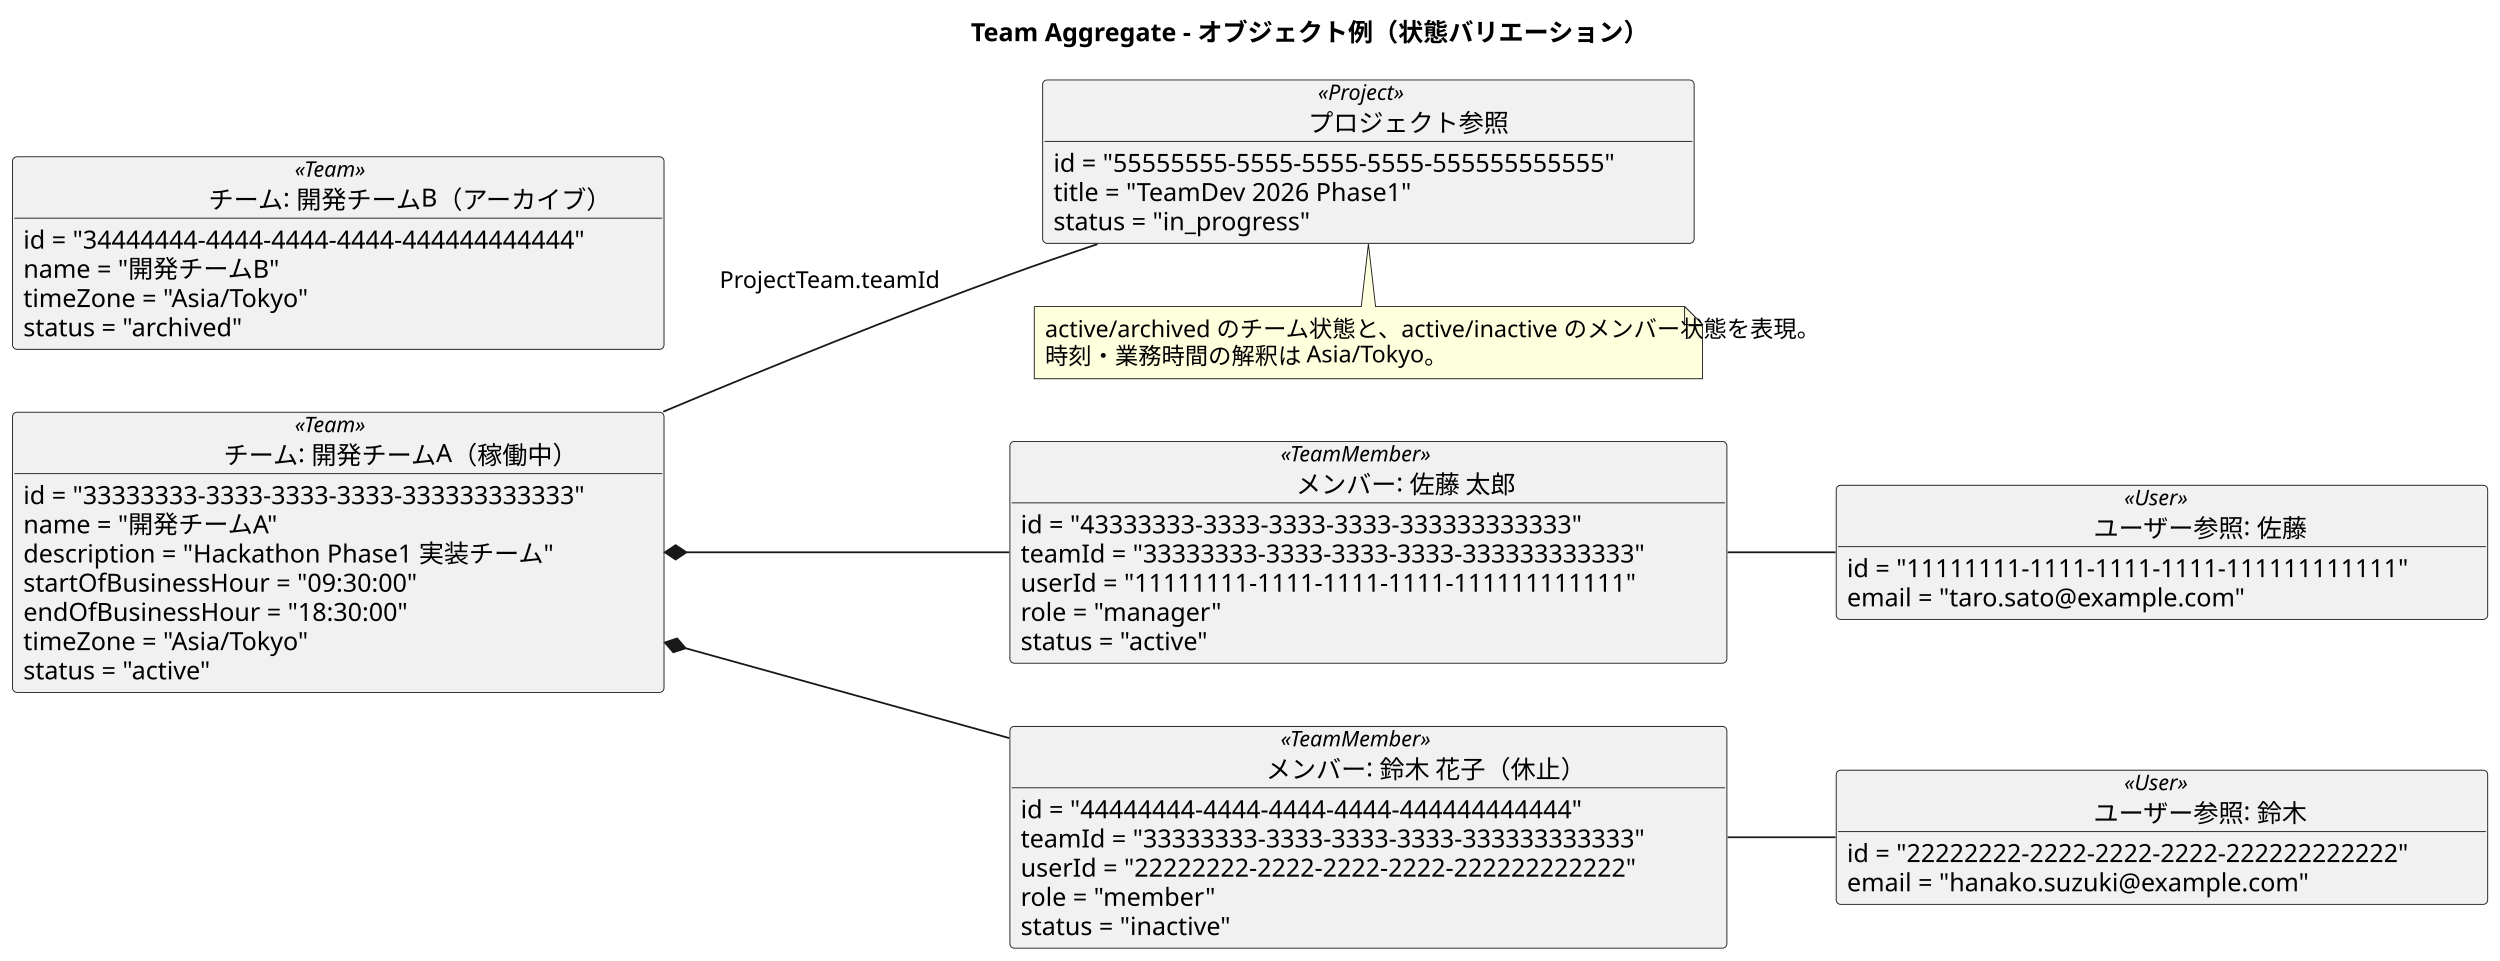
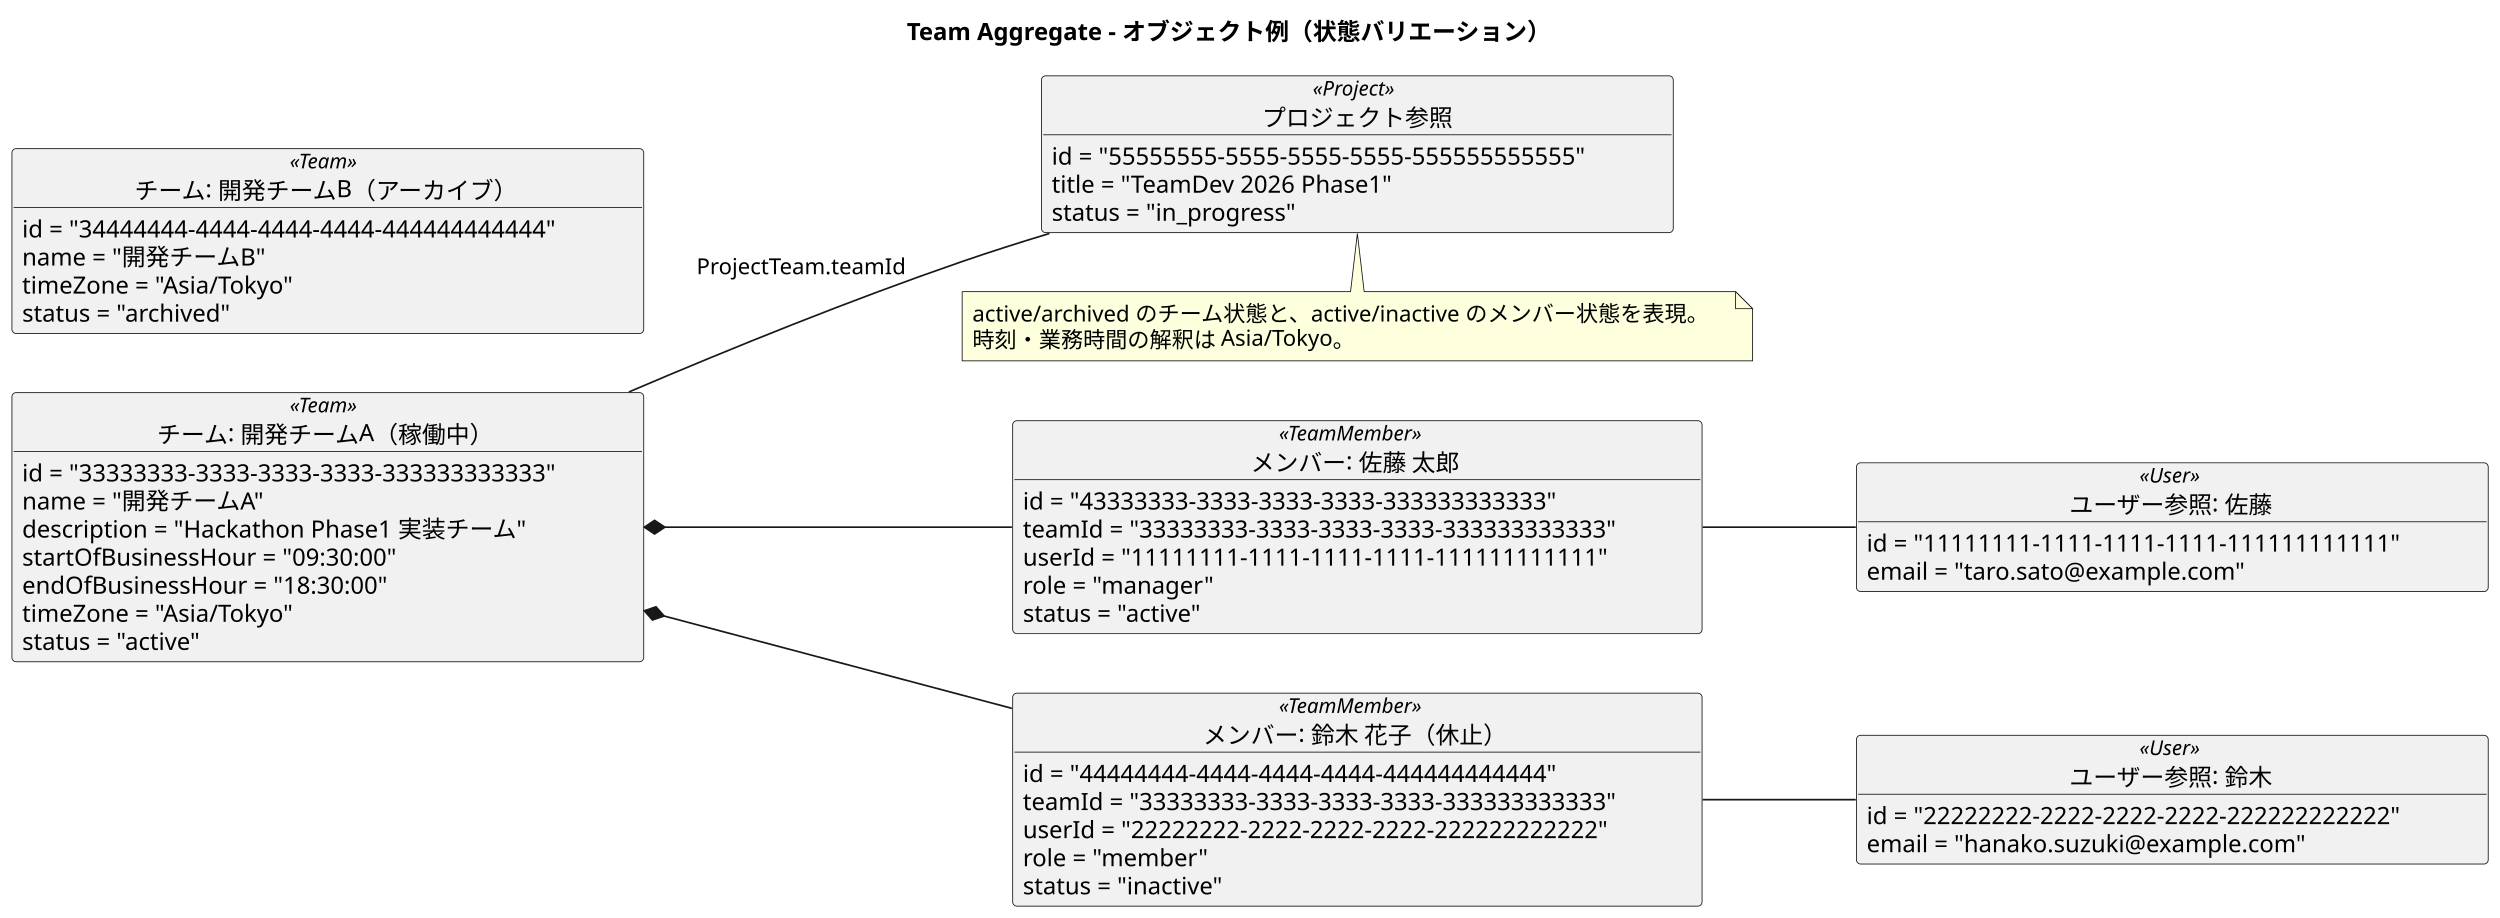
- <svg xmlns="http://www.w3.org/2000/svg" contentStyleType="text/css" data-diagram-type="CLASS" height="536px" preserveAspectRatio="none" style="width:1395px;height:536px;background:#FFFFFF;" version="1.1" viewBox="0 0 1395 536" width="1395px" zoomAndPan="magnify">
+ <svg xmlns="http://www.w3.org/2000/svg" contentStyleType="text/css" data-diagram-type="CLASS" height="539px" preserveAspectRatio="none" style="width:1468px;height:539px;background:#FFFFFF;" version="1.1" viewBox="0 0 1468 539" width="1468px" zoomAndPan="magnify">
  <defs />
  <g>
    <g class="title" data-source-line="1">
-       <text fill="#000000" font-family="sans-serif" font-size="14" font-weight="bold" lengthAdjust="spacing" textLength="297.671" x="541.732" y="22.995">Team Aggregate - オブジェクト例（状態バリエーション）</text>
+       <text fill="#000000" font-family="sans-serif" font-size="14" font-weight="bold" lengthAdjust="spacing" textLength="389.143" x="532.473" y="23.535">Team Aggregate - オブジェクト例（状態バリエーション）</text>
    </g>
    <g class="entity" data-qualified-name="team_active" data-source-line="7" id="ent0002">
-       <rect fill="#F1F1F1" height="156.344" rx="2.5" ry="2.5" style="stroke:#181818;stroke-width:0.5;" width="363.524" x="7" y="230.027" />
-       <text fill="#000000" font-family="sans-serif" font-size="12" font-style="italic" lengthAdjust="spacing" textLength="48.568" x="164.478" y="241.166">«Team»</text>
-       <text fill="#000000" font-family="sans-serif" font-size="14" lengthAdjust="spacing" textLength="127.962" x="124.781" y="258.991">チーム: 開発チームA（稼働中）</text>
-       <line style="stroke:#181818;stroke-width:0.5;" x1="8" x2="369.524" y1="264.293" y2="264.293" />
-       <text fill="#000000" font-family="sans-serif" font-size="14" lengthAdjust="spacing" textLength="351.524" x="13" y="281.288">id = "33333333-3333-3333-3333-333333333333"</text>
-       <text fill="#000000" font-family="sans-serif" font-size="14" lengthAdjust="spacing" textLength="124.797" x="13" y="297.585">name = "開発チームA"</text>
-       <text fill="#000000" font-family="sans-serif" font-size="14" lengthAdjust="spacing" textLength="288.258" x="13" y="313.881">description = "Hackathon Phase1 実装チーム"</text>
-       <text fill="#000000" font-family="sans-serif" font-size="14" lengthAdjust="spacing" textLength="240.399" x="13" y="330.178">startOfBusinessHour = "09:30:00"</text>
-       <text fill="#000000" font-family="sans-serif" font-size="14" lengthAdjust="spacing" textLength="234.165" x="13" y="346.475">endOfBusinessHour = "18:30:00"</text>
-       <text fill="#000000" font-family="sans-serif" font-size="14" lengthAdjust="spacing" textLength="176.914" x="13" y="362.772">timeZone = "Asia/Tokyo"</text>
-       <text fill="#000000" font-family="sans-serif" font-size="14" lengthAdjust="spacing" textLength="119.082" x="13" y="379.069">status = "active"</text>
+       <rect fill="#F1F1F1" height="158.039" rx="2.5" ry="2.5" style="stroke:#181818;stroke-width:0.5;" width="370.989" x="7" y="230.54" />
+       <text fill="#000000" font-family="sans-serif" font-size="12" font-style="italic" lengthAdjust="spacing" textLength="44.678" x="170.156" y="242.141">«Team»</text>
+       <text fill="#000000" font-family="sans-serif" font-size="14" lengthAdjust="spacing" textLength="200.519" x="92.235" y="260.207">チーム: 開発チームA（稼働中）</text>
+       <line style="stroke:#181818;stroke-width:0.5;" x1="8" x2="376.989" y1="265.161" y2="265.161" />
+       <text fill="#000000" font-family="sans-serif" font-size="14" lengthAdjust="spacing" textLength="358.989" x="13" y="282.696">id = "33333333-3333-3333-3333-333333333333"</text>
+       <text fill="#000000" font-family="sans-serif" font-size="14" lengthAdjust="spacing" textLength="147.397" x="13" y="299.184">name = "開発チームA"</text>
+       <text fill="#000000" font-family="sans-serif" font-size="14" lengthAdjust="spacing" textLength="305.648" x="13" y="315.672">description = "Hackathon Phase1 実装チーム"</text>
+       <text fill="#000000" font-family="sans-serif" font-size="14" lengthAdjust="spacing" textLength="231.506" x="13" y="332.161">startOfBusinessHour = "09:30:00"</text>
+       <text fill="#000000" font-family="sans-serif" font-size="14" lengthAdjust="spacing" textLength="225.736" x="13" y="348.649">endOfBusinessHour = "18:30:00"</text>
+       <text fill="#000000" font-family="sans-serif" font-size="14" lengthAdjust="spacing" textLength="171.616" x="13" y="365.137">timeZone = "Asia/Tokyo"</text>
+       <text fill="#000000" font-family="sans-serif" font-size="14" lengthAdjust="spacing" textLength="110.845" x="13" y="381.625">status = "active"</text>
    </g>
    <g class="entity" data-qualified-name="team_archived" data-source-line="17" id="ent0003">
-       <rect fill="#F1F1F1" height="107.453" rx="2.5" ry="2.5" style="stroke:#181818;stroke-width:0.5;" width="363.524" x="7" y="87.477" />
-       <text fill="#000000" font-family="sans-serif" font-size="12" font-style="italic" lengthAdjust="spacing" textLength="48.568" x="164.478" y="98.616">«Team»</text>
-       <text fill="#000000" font-family="sans-serif" font-size="14" lengthAdjust="spacing" textLength="144.792" x="116.366" y="116.441">チーム: 開発チームB（アーカイブ）</text>
-       <line style="stroke:#181818;stroke-width:0.5;" x1="8" x2="369.524" y1="121.743" y2="121.743" />
-       <text fill="#000000" font-family="sans-serif" font-size="14" lengthAdjust="spacing" textLength="351.524" x="13" y="138.738">id = "34444444-4444-4444-4444-444444444444"</text>
-       <text fill="#000000" font-family="sans-serif" font-size="14" lengthAdjust="spacing" textLength="124.824" x="13" y="155.035">name = "開発チームB"</text>
-       <text fill="#000000" font-family="sans-serif" font-size="14" lengthAdjust="spacing" textLength="176.914" x="13" y="171.331">timeZone = "Asia/Tokyo"</text>
-       <text fill="#000000" font-family="sans-serif" font-size="14" lengthAdjust="spacing" textLength="137.108" x="13" y="187.628">status = "archived"</text>
+       <rect fill="#F1F1F1" height="108.574" rx="2.5" ry="2.5" style="stroke:#181818;stroke-width:0.5;" width="370.989" x="7" y="87.269" />
+       <text fill="#000000" font-family="sans-serif" font-size="12" font-style="italic" lengthAdjust="spacing" textLength="44.678" x="170.156" y="98.871">«Team»</text>
+       <text fill="#000000" font-family="sans-serif" font-size="14" lengthAdjust="spacing" textLength="226.912" x="79.039" y="116.938">チーム: 開発チームB（アーカイブ）</text>
+       <line style="stroke:#181818;stroke-width:0.5;" x1="8" x2="376.989" y1="121.891" y2="121.891" />
+       <text fill="#000000" font-family="sans-serif" font-size="14" lengthAdjust="spacing" textLength="358.989" x="13" y="139.426">id = "34444444-4444-4444-4444-444444444444"</text>
+       <text fill="#000000" font-family="sans-serif" font-size="14" lengthAdjust="spacing" textLength="145.79" x="13" y="155.914">name = "開発チームB"</text>
+       <text fill="#000000" font-family="sans-serif" font-size="14" lengthAdjust="spacing" textLength="171.616" x="13" y="172.402">timeZone = "Asia/Tokyo"</text>
+       <text fill="#000000" font-family="sans-serif" font-size="14" lengthAdjust="spacing" textLength="128.837" x="13" y="188.891">status = "archived"</text>
    </g>
    <g class="entity" data-qualified-name="member_taro" data-source-line="24" id="ent0004">
-       <rect fill="#F1F1F1" height="123.75" rx="2.5" ry="2.5" style="stroke:#181818;stroke-width:0.5;" width="400.083" x="563.52" y="246.327" />
-       <text fill="#000000" font-family="sans-serif" font-size="12" font-style="italic" lengthAdjust="spacing" textLength="97.928" x="714.598" y="257.466">«TeamMember»</text>
-       <text fill="#000000" font-family="sans-serif" font-size="14" lengthAdjust="spacing" textLength="80.828" x="723.147" y="275.291">メンバー: 佐藤 太郎</text>
-       <line style="stroke:#181818;stroke-width:0.5;" x1="564.52" x2="962.603" y1="280.593" y2="280.593" />
-       <text fill="#000000" font-family="sans-serif" font-size="14" lengthAdjust="spacing" textLength="351.524" x="569.52" y="297.588">id = "43333333-3333-3333-3333-333333333333"</text>
-       <text fill="#000000" font-family="sans-serif" font-size="14" lengthAdjust="spacing" textLength="388.083" x="569.52" y="313.885">teamId = "33333333-3333-3333-3333-333333333333"</text>
-       <text fill="#000000" font-family="sans-serif" font-size="14" lengthAdjust="spacing" textLength="382.3" x="569.52" y="330.181">userId = "11111111-1111-1111-1111-111111111111"</text>
-       <text fill="#000000" font-family="sans-serif" font-size="14" lengthAdjust="spacing" textLength="123.259" x="569.52" y="346.478">role = "manager"</text>
-       <text fill="#000000" font-family="sans-serif" font-size="14" lengthAdjust="spacing" textLength="119.082" x="569.52" y="362.775">status = "active"</text>
+       <rect fill="#F1F1F1" height="125.062" rx="2.5" ry="2.5" style="stroke:#181818;stroke-width:0.5;" width="404.813" x="594.64" y="247.03" />
+       <text fill="#000000" font-family="sans-serif" font-size="12" font-style="italic" lengthAdjust="spacing" textLength="92.051" x="751.021" y="258.631">«TeamMember»</text>
+       <text fill="#000000" font-family="sans-serif" font-size="14" lengthAdjust="spacing" textLength="125.289" x="734.402" y="276.697">メンバー: 佐藤 太郎</text>
+       <line style="stroke:#181818;stroke-width:0.5;" x1="595.64" x2="998.453" y1="281.651" y2="281.651" />
+       <text fill="#000000" font-family="sans-serif" font-size="14" lengthAdjust="spacing" textLength="358.989" x="600.64" y="299.186">id = "43333333-3333-3333-3333-333333333333"</text>
+       <text fill="#000000" font-family="sans-serif" font-size="14" lengthAdjust="spacing" textLength="392.813" x="600.64" y="315.674">teamId = "33333333-3333-3333-3333-333333333333"</text>
+       <text fill="#000000" font-family="sans-serif" font-size="14" lengthAdjust="spacing" textLength="388.329" x="600.64" y="332.162">userId = "11111111-1111-1111-1111-111111111111"</text>
+       <text fill="#000000" font-family="sans-serif" font-size="14" lengthAdjust="spacing" textLength="116.102" x="600.64" y="348.651">role = "manager"</text>
+       <text fill="#000000" font-family="sans-serif" font-size="14" lengthAdjust="spacing" textLength="110.845" x="600.64" y="365.139">status = "active"</text>
    </g>
    <g class="entity" data-qualified-name="member_hanako" data-source-line="32" id="ent0005">
-       <rect fill="#F1F1F1" height="123.75" rx="2.5" ry="2.5" style="stroke:#181818;stroke-width:0.5;" width="400.083" x="563.52" y="405.327" />
-       <text fill="#000000" font-family="sans-serif" font-size="12" font-style="italic" lengthAdjust="spacing" textLength="97.928" x="714.598" y="416.466">«TeamMember»</text>
-       <text fill="#000000" font-family="sans-serif" font-size="14" lengthAdjust="spacing" textLength="114.434" x="706.345" y="434.291">メンバー: 鈴木 花子（休止）</text>
-       <line style="stroke:#181818;stroke-width:0.5;" x1="564.52" x2="962.603" y1="439.593" y2="439.593" />
-       <text fill="#000000" font-family="sans-serif" font-size="14" lengthAdjust="spacing" textLength="351.524" x="569.52" y="456.588">id = "44444444-4444-4444-4444-444444444444"</text>
-       <text fill="#000000" font-family="sans-serif" font-size="14" lengthAdjust="spacing" textLength="388.083" x="569.52" y="472.885">teamId = "33333333-3333-3333-3333-333333333333"</text>
-       <text fill="#000000" font-family="sans-serif" font-size="14" lengthAdjust="spacing" textLength="382.3" x="569.52" y="489.181">userId = "22222222-2222-2222-2222-222222222222"</text>
-       <text fill="#000000" font-family="sans-serif" font-size="14" lengthAdjust="spacing" textLength="119.478" x="569.52" y="505.478">role = "member"</text>
-       <text fill="#000000" font-family="sans-serif" font-size="14" lengthAdjust="spacing" textLength="131.845" x="569.52" y="521.775">status = "inactive"</text>
+       <rect fill="#F1F1F1" height="125.062" rx="2.5" ry="2.5" style="stroke:#181818;stroke-width:0.5;" width="404.813" x="594.64" y="407.029" />
+       <text fill="#000000" font-family="sans-serif" font-size="12" font-style="italic" lengthAdjust="spacing" textLength="92.051" x="751.021" y="418.631">«TeamMember»</text>
+       <text fill="#000000" font-family="sans-serif" font-size="14" lengthAdjust="spacing" textLength="181.289" x="706.402" y="436.697">メンバー: 鈴木 花子（休止）</text>
+       <line style="stroke:#181818;stroke-width:0.5;" x1="595.64" x2="998.453" y1="441.651" y2="441.651" />
+       <text fill="#000000" font-family="sans-serif" font-size="14" lengthAdjust="spacing" textLength="358.989" x="600.64" y="459.186">id = "44444444-4444-4444-4444-444444444444"</text>
+       <text fill="#000000" font-family="sans-serif" font-size="14" lengthAdjust="spacing" textLength="392.813" x="600.64" y="475.674">teamId = "33333333-3333-3333-3333-333333333333"</text>
+       <text fill="#000000" font-family="sans-serif" font-size="14" lengthAdjust="spacing" textLength="388.329" x="600.64" y="492.162">userId = "22222222-2222-2222-2222-222222222222"</text>
+       <text fill="#000000" font-family="sans-serif" font-size="14" lengthAdjust="spacing" textLength="112.902" x="600.64" y="508.651">role = "member"</text>
+       <text fill="#000000" font-family="sans-serif" font-size="14" lengthAdjust="spacing" textLength="123.58" x="600.64" y="525.139">status = "inactive"</text>
    </g>
    <g class="entity" data-qualified-name="user_taro" data-source-line="40" id="ent0006">
-       <rect fill="#F1F1F1" height="74.859" rx="2.5" ry="2.5" style="stroke:#181818;stroke-width:0.5;" width="363.524" x="1024.61" y="270.777" />
-       <text fill="#000000" font-family="sans-serif" font-size="12" font-style="italic" lengthAdjust="spacing" textLength="42.164" x="1185.29" y="281.916">«User»</text>
-       <text fill="#000000" font-family="sans-serif" font-size="14" lengthAdjust="spacing" textLength="76.378" x="1168.183" y="299.741">ユーザー参照: 佐藤</text>
-       <line style="stroke:#181818;stroke-width:0.5;" x1="1025.61" x2="1387.134" y1="305.043" y2="305.043" />
-       <text fill="#000000" font-family="sans-serif" font-size="14" lengthAdjust="spacing" textLength="351.524" x="1030.61" y="322.038">id = "11111111-1111-1111-1111-111111111111"</text>
-       <text fill="#000000" font-family="sans-serif" font-size="14" lengthAdjust="spacing" textLength="243.742" x="1030.61" y="338.335">email = "taro.sato@example.com"</text>
+       <rect fill="#F1F1F1" height="75.598" rx="2.5" ry="2.5" style="stroke:#181818;stroke-width:0.5;" width="370.989" x="1090.1" y="271.76" />
+       <text fill="#000000" font-family="sans-serif" font-size="12" font-style="italic" lengthAdjust="spacing" textLength="38.602" x="1256.294" y="283.361">«User»</text>
+       <text fill="#000000" font-family="sans-serif" font-size="14" lengthAdjust="spacing" textLength="120.859" x="1215.165" y="301.428">ユーザー参照: 佐藤</text>
+       <line style="stroke:#181818;stroke-width:0.5;" x1="1091.1" x2="1460.089" y1="306.381" y2="306.381" />
+       <text fill="#000000" font-family="sans-serif" font-size="14" lengthAdjust="spacing" textLength="358.989" x="1096.1" y="323.916">id = "11111111-1111-1111-1111-111111111111"</text>
+       <text fill="#000000" font-family="sans-serif" font-size="14" lengthAdjust="spacing" textLength="230.706" x="1096.1" y="340.404">email = "taro.sato@example.com"</text>
    </g>
    <g class="entity" data-qualified-name="user_hanako" data-source-line="45" id="ent0007">
-       <rect fill="#F1F1F1" height="74.859" rx="2.5" ry="2.5" style="stroke:#181818;stroke-width:0.5;" width="363.524" x="1024.61" y="429.777" />
-       <text fill="#000000" font-family="sans-serif" font-size="12" font-style="italic" lengthAdjust="spacing" textLength="42.164" x="1185.29" y="440.916">«User»</text>
-       <text fill="#000000" font-family="sans-serif" font-size="14" lengthAdjust="spacing" textLength="76.378" x="1168.183" y="458.741">ユーザー参照: 鈴木</text>
-       <line style="stroke:#181818;stroke-width:0.5;" x1="1025.61" x2="1387.134" y1="464.043" y2="464.043" />
-       <text fill="#000000" font-family="sans-serif" font-size="14" lengthAdjust="spacing" textLength="351.524" x="1030.61" y="481.038">id = "22222222-2222-2222-2222-222222222222"</text>
-       <text fill="#000000" font-family="sans-serif" font-size="14" lengthAdjust="spacing" textLength="281.388" x="1030.61" y="497.335">email = "hanako.suzuki@example.com"</text>
+       <rect fill="#F1F1F1" height="75.598" rx="2.5" ry="2.5" style="stroke:#181818;stroke-width:0.5;" width="370.989" x="1090.1" y="431.76" />
+       <text fill="#000000" font-family="sans-serif" font-size="12" font-style="italic" lengthAdjust="spacing" textLength="38.602" x="1256.294" y="443.361">«User»</text>
+       <text fill="#000000" font-family="sans-serif" font-size="14" lengthAdjust="spacing" textLength="120.859" x="1215.165" y="461.428">ユーザー参照: 鈴木</text>
+       <line style="stroke:#181818;stroke-width:0.5;" x1="1091.1" x2="1460.089" y1="466.381" y2="466.381" />
+       <text fill="#000000" font-family="sans-serif" font-size="14" lengthAdjust="spacing" textLength="358.989" x="1096.1" y="483.916">id = "22222222-2222-2222-2222-222222222222"</text>
+       <text fill="#000000" font-family="sans-serif" font-size="14" lengthAdjust="spacing" textLength="269.097" x="1096.1" y="500.404">email = "hanako.suzuki@example.com"</text>
    </g>
    <g class="entity" data-qualified-name="project_ref" data-source-line="50" id="ent0008">
-       <rect fill="#F1F1F1" height="91.156" rx="2.5" ry="2.5" style="stroke:#181818;stroke-width:0.5;" width="363.524" x="581.8" y="44.627" />
-       <text fill="#000000" font-family="sans-serif" font-size="12" font-style="italic" lengthAdjust="spacing" textLength="56.344" x="735.39" y="55.766">«Project»</text>
-       <text fill="#000000" font-family="sans-serif" font-size="14" lengthAdjust="spacing" textLength="67.211" x="729.957" y="73.591">プロジェクト参照</text>
-       <line style="stroke:#181818;stroke-width:0.5;" x1="582.8" x2="944.324" y1="78.893" y2="78.893" />
-       <text fill="#000000" font-family="sans-serif" font-size="14" lengthAdjust="spacing" textLength="351.524" x="587.8" y="95.888">id = "55555555-5555-5555-5555-555555555555"</text>
-       <text fill="#000000" font-family="sans-serif" font-size="14" lengthAdjust="spacing" textLength="223.18" x="587.8" y="112.185">title = "TeamDev 2026 Phase1"</text>
-       <text fill="#000000" font-family="sans-serif" font-size="14" lengthAdjust="spacing" textLength="157.343" x="587.8" y="128.481">status = "in_progress"</text>
+       <rect fill="#F1F1F1" height="92.086" rx="2.5" ry="2.5" style="stroke:#181818;stroke-width:0.5;" width="370.989" x="611.55" y="44.52" />
+       <text fill="#000000" font-family="sans-serif" font-size="12" font-style="italic" lengthAdjust="spacing" textLength="52.459" x="770.815" y="56.121">«Project»</text>
+       <text fill="#000000" font-family="sans-serif" font-size="14" lengthAdjust="spacing" textLength="112" x="741.045" y="74.188">プロジェクト参照</text>
+       <line style="stroke:#181818;stroke-width:0.5;" x1="612.55" x2="981.539" y1="79.141" y2="79.141" />
+       <text fill="#000000" font-family="sans-serif" font-size="14" lengthAdjust="spacing" textLength="358.989" x="617.55" y="96.676">id = "55555555-5555-5555-5555-555555555555"</text>
+       <text fill="#000000" font-family="sans-serif" font-size="14" lengthAdjust="spacing" textLength="212.017" x="617.55" y="113.164">title = "TeamDev 2026 Phase1"</text>
+       <text fill="#000000" font-family="sans-serif" font-size="14" lengthAdjust="spacing" textLength="151.019" x="617.55" y="129.652">status = "in_progress"</text>
    </g>
    <g class="entity" data-qualified-name="GMN14" data-source-line="63" id="ent0015">
-       <path d="M577.12,171.067 L577.12,211.333 A0,0 0 0 0 577.12,211.333 L950.015,211.333 A0,0 0 0 0 950.015,211.333 L950.015,181.067 L940.015,171.067 L767.57,171.067 L763.57,136.107 L759.57,171.067 L577.12,171.067 A0,0 0 0 0 577.12,171.067" fill="#FEFFDD" style="stroke:#181818;stroke-width:0.5;" />
-       <path d="M940.015,171.067 L940.015,181.067 L950.015,181.067 L940.015,171.067" fill="#FEFFDD" style="stroke:#181818;stroke-width:0.5;" />
-       <text fill="#000000" font-family="sans-serif" font-size="13" lengthAdjust="spacing" textLength="351.895" x="583.12" y="188.134">active/archived のチーム状態と、active/inactive のメンバー状態を表現。</text>
-       <text fill="#000000" font-family="sans-serif" font-size="13" lengthAdjust="spacing" textLength="168.441" x="583.12" y="203.267">時刻・業務時間の解釈は Asia/Tokyo。</text>
+       <path d="M564.99,171.25 L564.99,211.871 A0,0 0 0 0 564.99,211.871 L1029.101,211.871 A0,0 0 0 0 1029.101,211.871 L1029.101,181.25 L1019.101,171.25 L801.04,171.25 L797.04,137.089 L793.04,171.25 L564.99,171.25 A0,0 0 0 0 564.99,171.25" fill="#FEFFDD" style="stroke:#181818;stroke-width:0.5;" />
+       <path d="M1019.101,171.25 L1019.101,181.25 L1029.101,181.25 L1019.101,171.25" fill="#FEFFDD" style="stroke:#181818;stroke-width:0.5;" />
+       <text fill="#000000" font-family="sans-serif" font-size="13" lengthAdjust="spacing" textLength="443.111" x="570.99" y="188.818">active/archived のチーム状態と、active/inactive のメンバー状態を表現。</text>
+       <text fill="#000000" font-family="sans-serif" font-size="13" lengthAdjust="spacing" textLength="232.045" x="570.99" y="204.128">時刻・業務時間の解釈は Asia/Tokyo。</text>
    </g>
    <g class="link" data-entity-1="ent0002" data-entity-2="ent0004" data-link-type="composition" data-source-line="56" id="lnk9">
-       <path codeLine="56" d="M383,308.197 C444.13,308.197 500.68,308.197 563.13,308.197" fill="none" id="team_active-backto-member_taro" style="stroke:#181818;stroke-width:1;" />
-       <polygon fill="#181818" points="371,308.197,377,312.197,383,308.197,377,304.197,371,308.197" style="stroke:#181818;stroke-width:1;" />
+       <path codeLine="56" d="M390.37,309.56 C458.7,309.56 524.46,309.56 594.21,309.56" fill="none" id="team_active-backto-member_taro" style="stroke:#181818;stroke-width:1;" />
+       <polygon fill="#181818" points="378.37,309.56,384.37,313.56,390.37,309.56,384.37,305.56,378.37,309.56" style="stroke:#181818;stroke-width:1;" />
    </g>
    <g class="link" data-entity-1="ent0002" data-entity-2="ent0005" data-link-type="composition" data-source-line="57" id="lnk10">
-       <path codeLine="57" d="M382.563,361.717 C443.693,378.687 500.68,394.507 563.13,411.847" fill="none" id="team_active-backto-member_hanako" style="stroke:#181818;stroke-width:1;" />
-       <polygon fill="#181818" points="371,358.507,375.711,363.966,382.563,361.717,377.851,356.258,371,358.507" style="stroke:#181818;stroke-width:1;" />
+       <path codeLine="57" d="M389.968,361.729 C458.298,379.869 524.46,397.44 594.21,415.959" fill="none" id="team_active-backto-member_hanako" style="stroke:#181818;stroke-width:1;" />
+       <polygon fill="#181818" points="378.37,358.649,383.143,364.055,389.968,361.729,385.195,356.323,378.37,358.649" style="stroke:#181818;stroke-width:1;" />
    </g>
    <g class="link" data-entity-1="ent0004" data-entity-2="ent0006" data-link-type="association" data-source-line="58" id="lnk11">
-       <path codeLine="58" d="M964.01,308.197 C984.07,308.197 1004.37,308.197 1024.22,308.197" fill="none" id="member_taro-user_taro" style="stroke:#181818;stroke-width:1;" />
+       <path codeLine="58" d="M999.8,309.56 C1029.63,309.56 1060.24,309.56 1089.7,309.56" fill="none" id="member_taro-user_taro" style="stroke:#181818;stroke-width:1;" />
    </g>
    <g class="link" data-entity-1="ent0005" data-entity-2="ent0007" data-link-type="association" data-source-line="59" id="lnk12">
-       <path codeLine="59" d="M964.01,467.197 C984.07,467.197 1004.37,467.197 1024.22,467.197" fill="none" id="member_hanako-user_hanako" style="stroke:#181818;stroke-width:1;" />
+       <path codeLine="59" d="M999.8,469.56 C1029.63,469.56 1060.24,469.56 1089.7,469.56" fill="none" id="member_hanako-user_hanako" style="stroke:#181818;stroke-width:1;" />
    </g>
    <g class="link" data-entity-1="ent0002" data-entity-2="ent0008" data-link-type="association" data-source-line="60" id="lnk13">
-       <path codeLine="60" d="M370.07,229.727 C431.06,204.177 499.84,176.437 563.52,153.197 C579.27,147.457 595.83,141.727 612.38,136.207" fill="none" id="team_active-project_ref" style="stroke:#181818;stroke-width:1;" />
-       <text fill="#000000" font-family="sans-serif" font-size="13" lengthAdjust="spacing" textLength="131.504" x="401.52" y="160.684">ProjectTeam.teamId</text>
+       <path codeLine="60" d="M369.28,230.16 C430.55,203.989 500.18,175.889 564.99,153.56 C581.5,147.869 598.81,142.35 616.22,137.1" fill="none" id="team_active-project_ref" style="stroke:#181818;stroke-width:1;" />
+       <text fill="#000000" font-family="sans-serif" font-size="13" lengthAdjust="spacing" textLength="125.449" x="408.99" y="161.028">ProjectTeam.teamId</text>
    </g>
  </g>
</svg>
